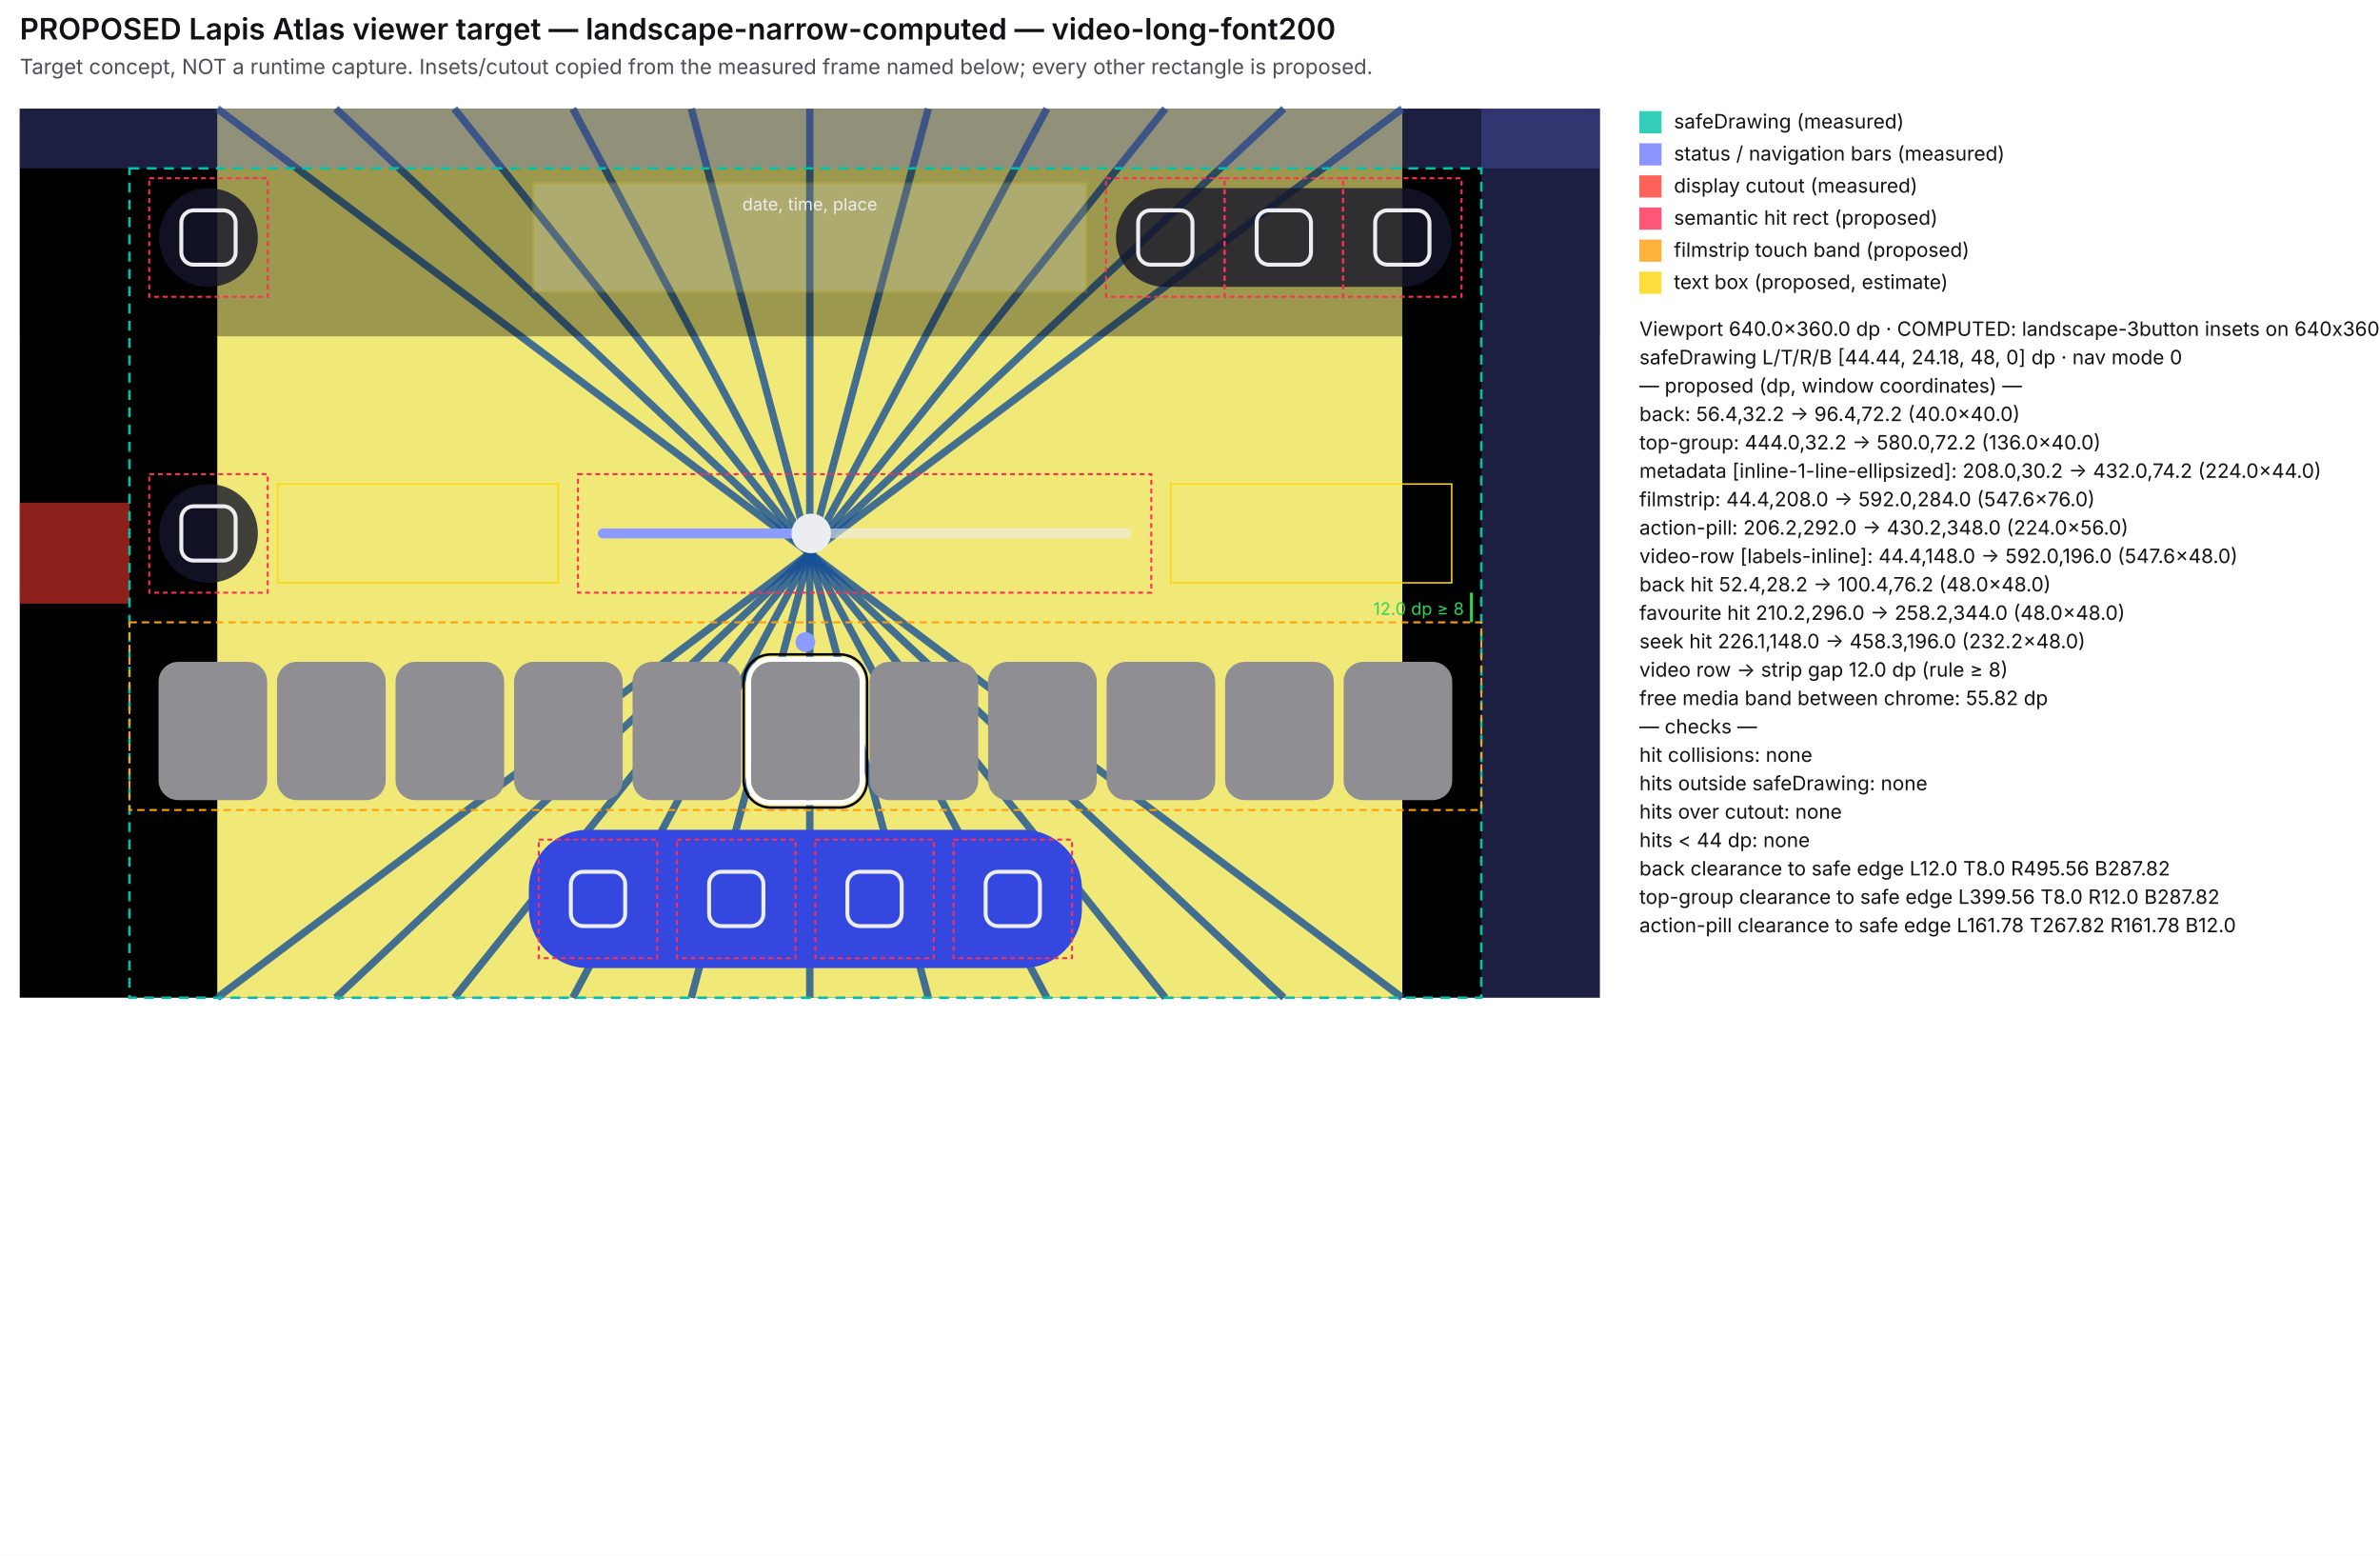
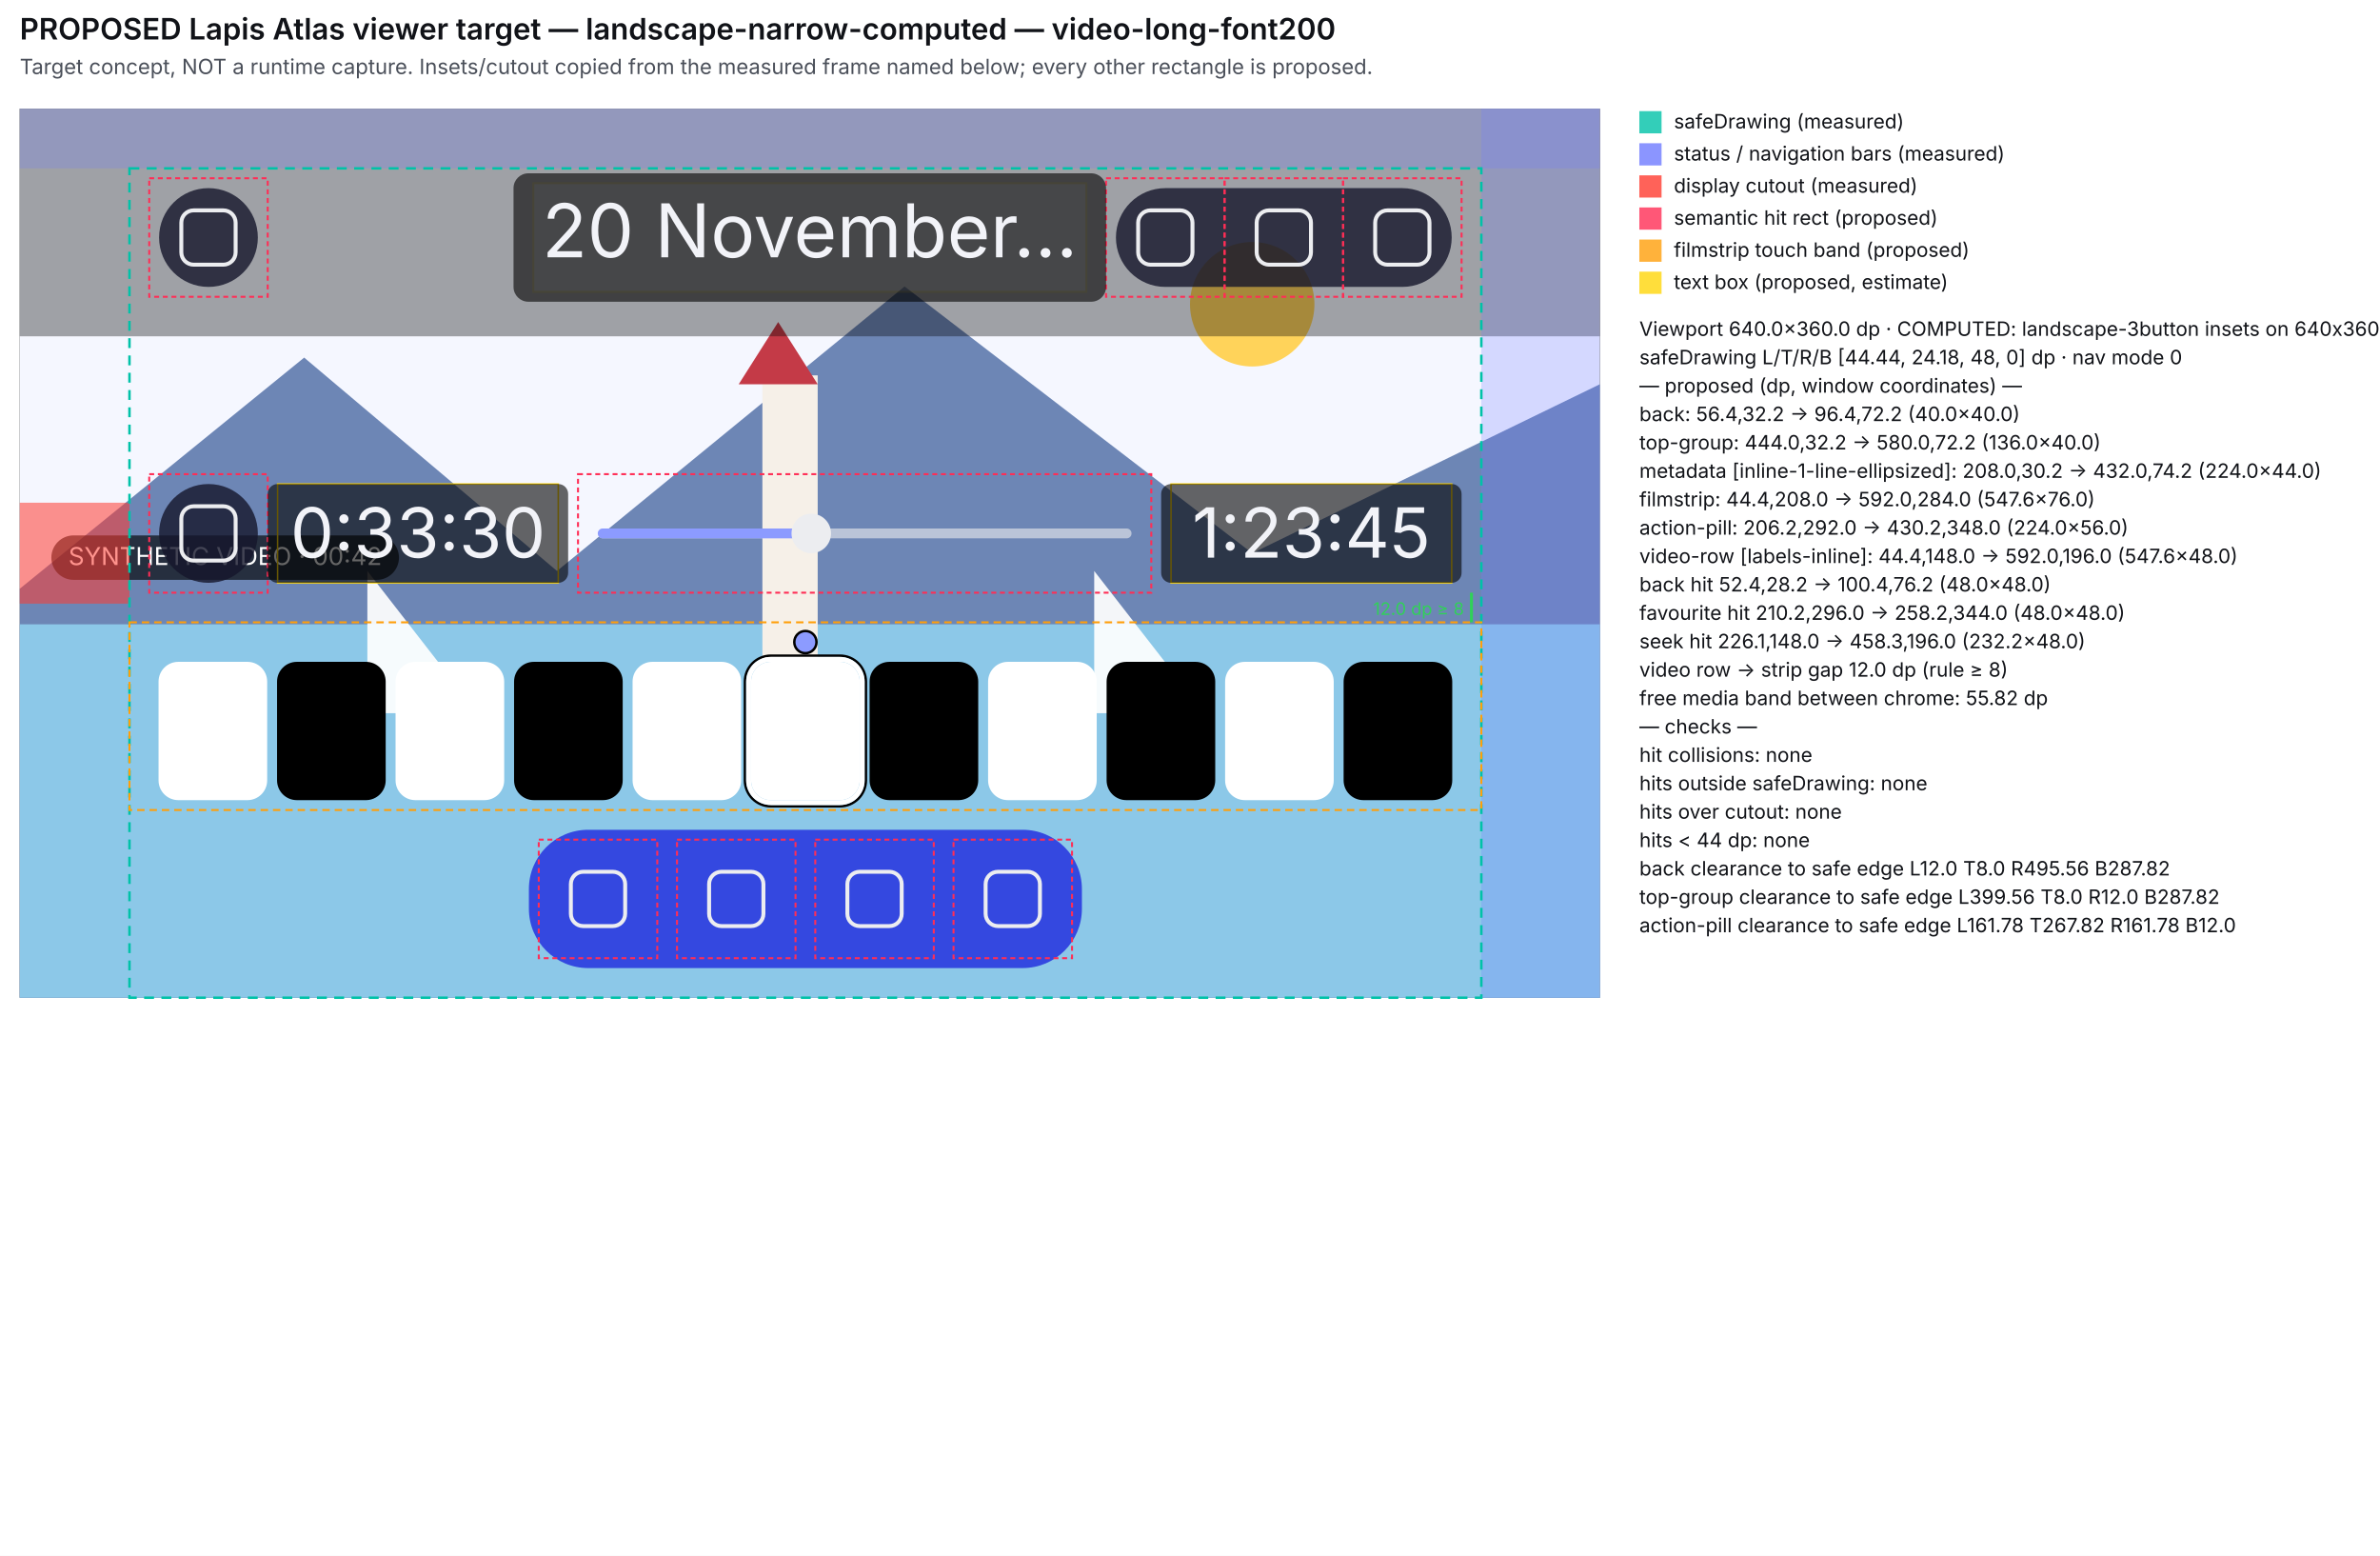
<svg xmlns="http://www.w3.org/2000/svg" viewBox="0 0 964.0 630.0" font-family="Inter, Arial, sans-serif" font-size="8">
  <rect width="964.0" height="630.0" fill="#FFFFFF" />
  <text x="8" y="16" font-size="12" font-weight="600" fill="#111318">PROPOSED Lapis Atlas viewer target — landscape-narrow-computed — video-long-font200</text>
  <text x="8" y="30" font-size="8.5" fill="#4A4F59">Target concept, NOT a runtime capture. Insets/cutout copied from the measured frame named below; every other rectangle is proposed.</text>
  <g transform="translate(8,44)">
    <rect width="640.0" height="360.0" fill="#000000" />
-     <rect x="80.0" y="0.0" width="480.0" height="360.0" fill="#F0E978" />
-     <line x1="80.0" y1="0.0" x2="560.0" y2="360.0" stroke="#165096" stroke-width="3" opacity="0.8" />
-     <line x1="128.0" y1="0.0" x2="512.0" y2="360.0" stroke="#165096" stroke-width="3" opacity="0.8" />
-     <line x1="176.0" y1="0.0" x2="464.0" y2="360.0" stroke="#165096" stroke-width="3" opacity="0.8" />
-     <line x1="224.0" y1="0.0" x2="416.0" y2="360.0" stroke="#165096" stroke-width="3" opacity="0.8" />
-     <line x1="272.0" y1="0.0" x2="368.0" y2="360.0" stroke="#165096" stroke-width="3" opacity="0.8" />
-     <line x1="320.0" y1="0.0" x2="320.0" y2="360.0" stroke="#165096" stroke-width="3" opacity="0.8" />
-     <line x1="368.0" y1="0.0" x2="272.0" y2="360.0" stroke="#165096" stroke-width="3" opacity="0.8" />
-     <line x1="416.0" y1="0.0" x2="224.0" y2="360.0" stroke="#165096" stroke-width="3" opacity="0.8" />
-     <line x1="464.0" y1="0.0" x2="176.0" y2="360.0" stroke="#165096" stroke-width="3" opacity="0.8" />
-     <line x1="512.0" y1="0.0" x2="128.0" y2="360.0" stroke="#165096" stroke-width="3" opacity="0.8" />
-     <line x1="560.0" y1="0.0" x2="80.0" y2="360.0" stroke="#165096" stroke-width="3" opacity="0.8" />
+     <rect width="640.0" height="360.0" fill="#F5F7FF" />
+     <path d="M0 194.4 L115.2 100.8 L217.6 187.2 L358.4 72.0 L499.2 180.0 L640.0 111.6 V360.0 H0 Z" fill="#6D86B5" />
+     <rect y="208.8" width="640.0" height="151.2" fill="#8CC8E8" />
+     <circle cx="499.2" cy="79.2" r="25.2" fill="#FFD35A" />
+     <rect x="300.8" y="108.0" width="22.4" height="115.2" fill="#F6F0E8" />
+     <path d="M291.2 111.6 L323.2 111.6 L307.2 86.4 Z" fill="#C43A47" />
+     <path d="M140.8 244.8 l0 -57.6 l44.8 57.6 Z" fill="#FFF" opacity=".92" />
+     <path d="M435.2 244.8 l0 -57.6 l44.8 57.6 Z" fill="#FFF" opacity=".92" />
+     <rect x="12.8" y="172.8" width="140.8" height="18" rx="9" fill="#000" opacity=".65" />
+     <text x="83.2" y="184.8" text-anchor="middle" font-size="10" fill="#FFF">SYNTHETIC VIDEO · 00:42</text>
    <rect x="0" y="0" width="640.0" height="92.18" fill="#000" opacity="0.35" />
    <rect x="0" y="0" width="640.0" height="24.18" fill="#6E7BFF" opacity="0.25" />
    <rect x="592.0" y="0" width="48" height="360.0" fill="#6E7BFF" opacity="0.25" />
    <rect x="0.0" y="159.56" width="44.44" height="40.88" fill="#FF3B30" opacity="0.55" />
    <rect x="44.44" y="24.18" width="547.56" height="335.82" fill="none" stroke="#00C2A8" stroke-width="1" stroke-dasharray="4 3" />
    <rect x="56.44" y="32.18" width="40.0" height="40.0" rx="20.0" fill="#14152A" opacity="0.8" />
    <rect x="65.44" y="41.18" width="22.0" height="22.0" rx="5" fill="none" stroke="#ECEDF0" stroke-width="1.6" />
    <rect x="52.44" y="28.18" width="48.0" height="48.0" fill="none" stroke="#FF2D55" stroke-width="0.8" stroke-dasharray="2 1.5" />
    <rect x="444.0" y="32.18" width="136.0" height="40.0" rx="20.0" fill="#14152A" opacity="0.8" />
    <rect x="453.0" y="41.18" width="22.0" height="22.0" rx="5" fill="none" stroke="#ECEDF0" stroke-width="1.6" />
    <rect x="440.0" y="28.18" width="48.0" height="48.0" fill="none" stroke="#FF2D55" stroke-width="0.8" stroke-dasharray="2 1.5" />
    <rect x="501.0" y="41.18" width="22.0" height="22.0" rx="5" fill="none" stroke="#ECEDF0" stroke-width="1.6" />
    <rect x="488.0" y="28.18" width="48.0" height="48.0" fill="none" stroke="#FF2D55" stroke-width="0.8" stroke-dasharray="2 1.5" />
    <rect x="549.0" y="41.18" width="22.0" height="22.0" rx="5" fill="none" stroke="#ECEDF0" stroke-width="1.6" />
    <rect x="536.0" y="28.18" width="48.0" height="48.0" fill="none" stroke="#FF2D55" stroke-width="0.8" stroke-dasharray="2 1.5" />
    <rect x="208.0" y="30.18" width="224.0" height="44.0" fill="#FFFFFF" opacity="0.18" stroke="#FFD60A" stroke-width="0.8" />
-     <text x="320.0" y="41.18" text-anchor="middle" fill="#ECEDF0" font-size="7">date, time, place</text>
+     <rect x="200.0" y="26.18" width="240.0" height="52.0" rx="6" fill="#000" opacity="0.6" />
+     <text x="320.0" y="60.18" text-anchor="middle" fill="#F2F3F8" font-size="30.0">20 November…</text>
    <rect x="44.44" y="208.0" width="547.56" height="76.0" fill="none" stroke="#FF9F0A" stroke-width="0.8" stroke-dasharray="3 2" />
-     <rect x="296.22" y="224.0" width="44.0" height="56.0" rx="8.0" fill="#8E8E93" />
-     <rect x="293.22" y="221.0" width="50.0" height="62.0" rx="11.0" fill="none" stroke="#000" stroke-width="1.0" />
-     <rect x="295.22" y="223.0" width="46.0" height="58.0" rx="9.0" fill="none" stroke="#FFFFFF" stroke-width="2.0" />
+     <rect x="296.22" y="224.0" width="44.0" height="56.0" rx="8.0" fill="#FFFFFF" />
+     <rect x="293.72" y="221.5" width="49.0" height="61.0" rx="10.5" fill="none" stroke="#000" stroke-width="1.0" />
+     <rect x="295.22" y="223.0" width="46.0" height="58.0" rx="9.0" fill="none" stroke="#FFF" stroke-width="2.0" />
+     <circle cx="318.22" cy="216.0" r="5.0" fill="#000" />
    <circle cx="318.22" cy="216.0" r="4.0" fill="#8C9BFF" />
-     <rect x="344.22" y="224.0" width="44.0" height="56.0" rx="8.0" fill="#8E8E93" />
-     <rect x="392.22" y="224.0" width="44.0" height="56.0" rx="8.0" fill="#8E8E93" />
-     <rect x="440.22" y="224.0" width="44.0" height="56.0" rx="8.0" fill="#8E8E93" />
-     <rect x="488.22" y="224.0" width="44.0" height="56.0" rx="8.0" fill="#8E8E93" />
-     <rect x="536.22" y="224.0" width="44.0" height="56.0" rx="8.0" fill="#8E8E93" />
-     <rect x="248.22" y="224.0" width="44.0" height="56.0" rx="8.0" fill="#8E8E93" />
-     <rect x="200.22" y="224.0" width="44.0" height="56.0" rx="8.0" fill="#8E8E93" />
-     <rect x="152.22" y="224.0" width="44.0" height="56.0" rx="8.0" fill="#8E8E93" />
-     <rect x="104.22" y="224.0" width="44.0" height="56.0" rx="8.0" fill="#8E8E93" />
-     <rect x="56.22" y="224.0" width="44.0" height="56.0" rx="8.0" fill="#8E8E93" />
+     <rect x="344.22" y="224.0" width="44.0" height="56.0" rx="8.0" fill="#000000" />
+     <rect x="392.22" y="224.0" width="44.0" height="56.0" rx="8.0" fill="#FFFFFF" />
+     <rect x="440.22" y="224.0" width="44.0" height="56.0" rx="8.0" fill="#000000" />
+     <rect x="488.22" y="224.0" width="44.0" height="56.0" rx="8.0" fill="#FFFFFF" />
+     <rect x="536.22" y="224.0" width="44.0" height="56.0" rx="8.0" fill="#000000" />
+     <rect x="248.22" y="224.0" width="44.0" height="56.0" rx="8.0" fill="#FFFFFF" />
+     <rect x="200.22" y="224.0" width="44.0" height="56.0" rx="8.0" fill="#000000" />
+     <rect x="152.22" y="224.0" width="44.0" height="56.0" rx="8.0" fill="#FFFFFF" />
+     <rect x="104.22" y="224.0" width="44.0" height="56.0" rx="8.0" fill="#000000" />
+     <rect x="56.22" y="224.0" width="44.0" height="56.0" rx="8.0" fill="#FFFFFF" />
    <rect x="206.22" y="292.0" width="224.0" height="56.0" rx="24.0" fill="#3448E0" />
    <rect x="223.22" y="309.0" width="22.0" height="22.0" rx="5" fill="none" stroke="#ECEDF0" stroke-width="1.6" />
    <rect x="210.22" y="296.0" width="48.0" height="48.0" fill="none" stroke="#FF2D55" stroke-width="0.8" stroke-dasharray="2 1.5" />
    <rect x="279.22" y="309.0" width="22.0" height="22.0" rx="5" fill="none" stroke="#ECEDF0" stroke-width="1.6" />
    <rect x="266.22" y="296.0" width="48.0" height="48.0" fill="none" stroke="#FF2D55" stroke-width="0.8" stroke-dasharray="2 1.5" />
    <rect x="335.22" y="309.0" width="22.0" height="22.0" rx="5" fill="none" stroke="#ECEDF0" stroke-width="1.6" />
    <rect x="322.22" y="296.0" width="48.0" height="48.0" fill="none" stroke="#FF2D55" stroke-width="0.8" stroke-dasharray="2 1.5" />
    <rect x="391.22" y="309.0" width="22.0" height="22.0" rx="5" fill="none" stroke="#ECEDF0" stroke-width="1.6" />
    <rect x="378.22" y="296.0" width="48.0" height="48.0" fill="none" stroke="#FF2D55" stroke-width="0.8" stroke-dasharray="2 1.5" />
    <rect x="56.44" y="152.0" width="40.0" height="40.0" rx="20.0" fill="#14152A" opacity="0.8" />
    <rect x="65.44" y="161.0" width="22.0" height="22.0" rx="5" fill="none" stroke="#ECEDF0" stroke-width="1.6" />
    <rect x="52.44" y="148.0" width="48.0" height="48.0" fill="none" stroke="#FF2D55" stroke-width="0.8" stroke-dasharray="2 1.5" />
    <rect x="234.12" y="170.0" width="216.2" height="4" rx="2" fill="#ECEDF0" opacity="0.6" />
    <rect x="234.12" y="170.0" width="86.48" height="4" rx="2" fill="#8C9BFF" />
    <circle cx="320.6" cy="172.0" r="8" fill="#ECEDF0" />
    <rect x="226.12" y="148.0" width="232.2" height="48.0" fill="none" stroke="#FF2D55" stroke-width="0.8" stroke-dasharray="2 1.5" />
    <rect x="104.44" y="152.0" width="113.68" height="40.0" fill="none" stroke="#FFD60A" stroke-width="0.6" />
+     <rect x="100.44" y="152.0" width="121.68" height="40.0" rx="4" fill="#000" opacity="0.6" />
+     <text x="161.28" y="181.8" text-anchor="middle" fill="#F2F3F8" font-size="28.0">0:33:30</text>
    <rect x="466.32" y="152.0" width="113.68" height="40.0" fill="none" stroke="#FFD60A" stroke-width="0.6" />
+     <rect x="462.32" y="152.0" width="121.68" height="40.0" rx="4" fill="#000" opacity="0.6" />
+     <text x="523.16" y="181.8" text-anchor="middle" fill="#F2F3F8" font-size="28.0">1:23:45</text>
    <line x1="588.0" y1="196.0" x2="588.0" y2="208.0" stroke="#30D158" stroke-width="1.2" />
    <text x="585.0" y="205.0" text-anchor="end" fill="#30D158" font-size="7">12.0 dp ≥ 8</text>
  </g>
  <defs>
    <pattern id="hatch" width="6" height="6" patternUnits="userSpaceOnUse" patternTransform="rotate(45)">
      <line x1="0" y1="0" x2="0" y2="6" stroke="#FF9F0A" stroke-width="2" />
    </pattern>
  </defs>
  <g font-size="8" fill="#111318">
    <rect x="664.0" y="45" width="9" height="9" fill="#00C2A8" opacity="0.8" />
    <text x="678.0" y="52">safeDrawing (measured)</text>
    <rect x="664.0" y="58" width="9" height="9" fill="#6E7BFF" opacity="0.8" />
    <text x="678.0" y="65">status / navigation bars (measured)</text>
    <rect x="664.0" y="71" width="9" height="9" fill="#FF3B30" opacity="0.8" />
    <text x="678.0" y="78">display cutout (measured)</text>
    <rect x="664.0" y="84" width="9" height="9" fill="#FF2D55" opacity="0.8" />
    <text x="678.0" y="91">semantic hit rect (proposed)</text>
    <rect x="664.0" y="97" width="9" height="9" fill="#FF9F0A" opacity="0.8" />
    <text x="678.0" y="104">filmstrip touch band (proposed)</text>
    <rect x="664.0" y="110" width="9" height="9" fill="#FFD60A" opacity="0.8" />
    <text x="678.0" y="117">text box (proposed, estimate)</text>
    <text x="664.0" y="136">Viewport 640.0×360.0 dp · COMPUTED: landscape-3button insets on 640x360 dp</text>
    <text x="664.0" y="147.5">safeDrawing L/T/R/B [44.44, 24.18, 48, 0] dp · nav mode 0</text>
    <text x="664.0" y="159.0">— proposed (dp, window coordinates) —</text>
    <text x="664.0" y="170.5">back: 56.4,32.2 → 96.4,72.2 (40.0×40.0)</text>
    <text x="664.0" y="182.0">top-group: 444.0,32.2 → 580.0,72.2 (136.0×40.0)</text>
    <text x="664.0" y="193.5">metadata [inline-1-line-ellipsized]: 208.0,30.2 → 432.0,74.2 (224.0×44.0)</text>
    <text x="664.0" y="205.0">filmstrip: 44.4,208.0 → 592.0,284.0 (547.6×76.0)</text>
    <text x="664.0" y="216.5">action-pill: 206.2,292.0 → 430.2,348.0 (224.0×56.0)</text>
    <text x="664.0" y="228.0">video-row [labels-inline]: 44.4,148.0 → 592.0,196.0 (547.6×48.0)</text>
    <text x="664.0" y="239.5">back hit 52.4,28.2 → 100.4,76.2 (48.0×48.0)</text>
    <text x="664.0" y="251.0">favourite hit 210.2,296.0 → 258.2,344.0 (48.0×48.0)</text>
    <text x="664.0" y="262.5">seek hit 226.1,148.0 → 458.3,196.0 (232.2×48.0)</text>
    <text x="664.0" y="274.0">video row → strip gap 12.0 dp (rule ≥ 8)</text>
    <text x="664.0" y="285.5">free media band between chrome: 55.82 dp</text>
    <text x="664.0" y="297.0">— checks —</text>
    <text x="664.0" y="308.5">hit collisions: none</text>
    <text x="664.0" y="320.0">hits outside safeDrawing: none</text>
    <text x="664.0" y="331.5">hits over cutout: none</text>
    <text x="664.0" y="343.0">hits &lt; 44 dp: none</text>
    <text x="664.0" y="354.5">back clearance to safe edge L12.0 T8.0 R495.56 B287.82</text>
    <text x="664.0" y="366.0">top-group clearance to safe edge L399.56 T8.0 R12.0 B287.82</text>
    <text x="664.0" y="377.5">action-pill clearance to safe edge L161.78 T267.82 R161.78 B12.0</text>
  </g>
</svg>
